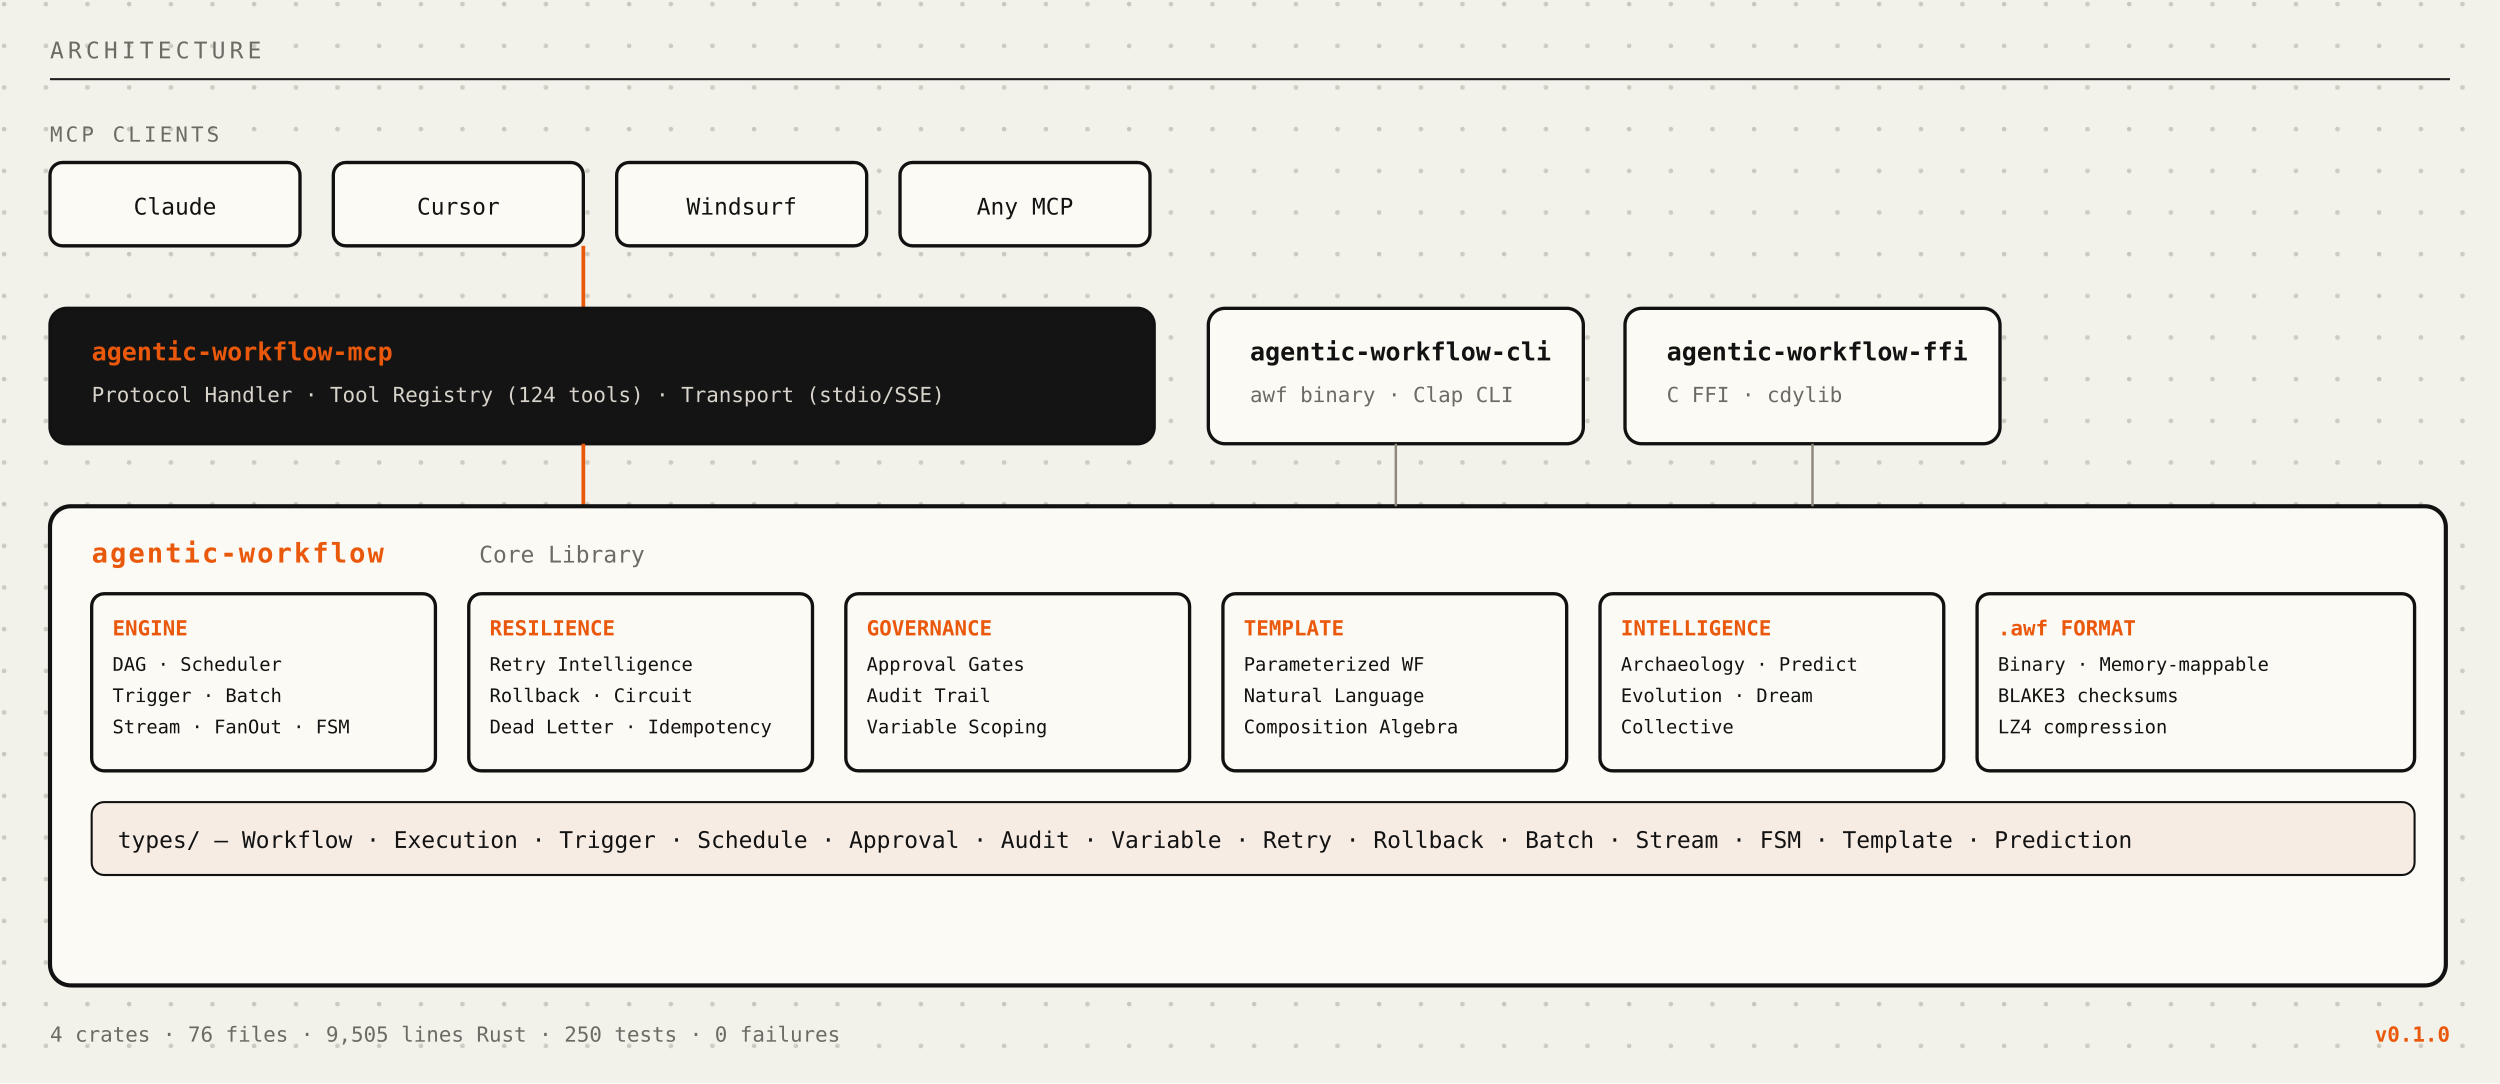
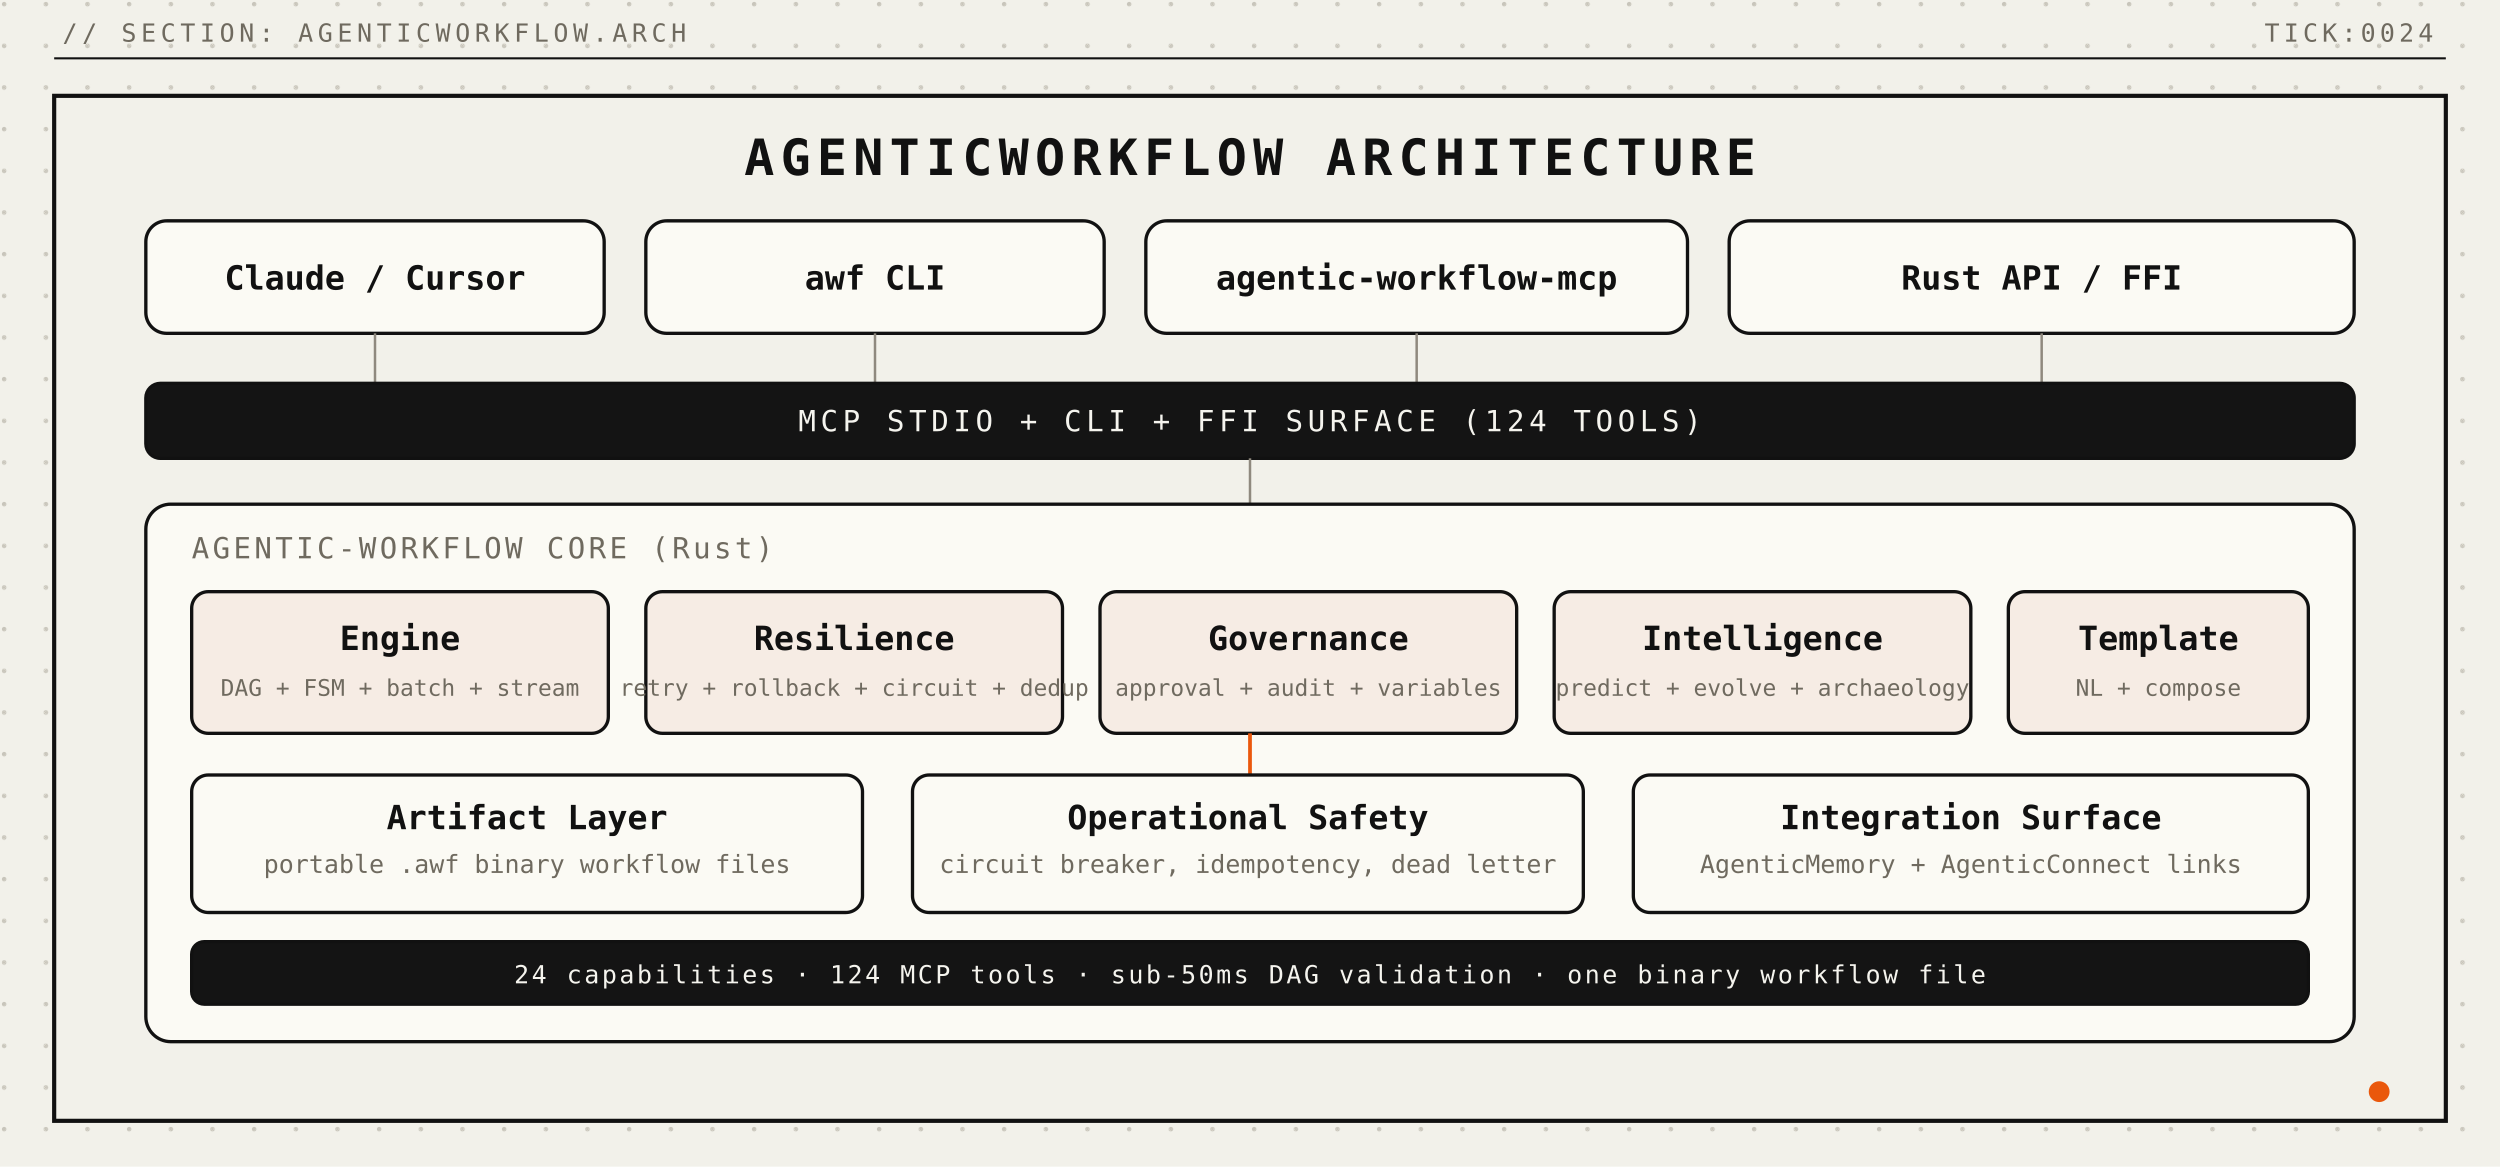
- <svg xmlns="http://www.w3.org/2000/svg" viewBox="0 0 1200 520" width="1200" height="520">
+ <svg xmlns="http://www.w3.org/2000/svg" viewBox="0 0 1200 560" role="img" aria-label="AgenticWorkflow architecture in Agentra Labs design system">
  <defs>
    <pattern id="dotgrid" width="20" height="20" patternUnits="userSpaceOnUse">
      <circle cx="2" cy="2" r="1.1" fill="#c8c5bb" />
    </pattern>
    <style>
-       .mono { font-family: 'IBM Plex Mono', 'JetBrains Mono', monospace; }
-       .ink { fill: #121212; }
-       .muted { fill: #6d6a63; }
-       .accent { fill: #ea580c; }
-       .card { fill: #fbfaf4; stroke: #111111; stroke-width: 1.6; }
-       .card-dark { fill: #141414; stroke: #111111; stroke-width: 1.6; }
-       .wire { stroke: #8f897e; stroke-width: 1.2; fill: none; }
-       .wire-accent { stroke: #ea580c; stroke-width: 1.8; fill: none; }
+       .mono { font-family:'IBM Plex Mono','JetBrains Mono',monospace; }
+       .ink { fill:#111111; }
+       .muted { fill:#6f6a5f; }
+       .accent { fill:#ea580c; }
+       .panel { fill:#f2f1ea; stroke:#111111; stroke-width:2; }
+       .card { fill:#fbfaf4; stroke:#111111; stroke-width:1.6; }
+       .card-accent { fill:#f6ece4; stroke:#111111; stroke-width:1.6; }
+       .card-dark { fill:#141414; stroke:#111111; stroke-width:1.6; }
+       .wire-soft { stroke:#8f897e; stroke-width:1.2; }
+       .wire-accent { stroke:#ea580c; stroke-width:1.8; }
    </style>
  </defs>
-   <rect width="1200" height="520" fill="#f2f1ea" />
-   <rect width="1200" height="520" fill="url(#dotgrid)" />
-   <text x="24" y="28" class="mono muted" font-size="11" letter-spacing="2">ARCHITECTURE</text>
-   <line x1="24" y1="38" x2="1176" y2="38" stroke="#1f1f1f" stroke-width="1" />
-   <text x="24" y="68" class="mono muted" font-size="10" letter-spacing="1.5">MCP CLIENTS</text>
-   <rect x="24" y="78" width="120" height="40" class="card" rx="6" />
-   <text x="84" y="103" class="mono ink" font-size="11" text-anchor="middle">Claude</text>
-   <rect x="160" y="78" width="120" height="40" class="card" rx="6" />
-   <text x="220" y="103" class="mono ink" font-size="11" text-anchor="middle">Cursor</text>
-   <rect x="296" y="78" width="120" height="40" class="card" rx="6" />
-   <text x="356" y="103" class="mono ink" font-size="11" text-anchor="middle">Windsurf</text>
-   <rect x="432" y="78" width="120" height="40" class="card" rx="6" />
-   <text x="492" y="103" class="mono ink" font-size="11" text-anchor="middle">Any MCP</text>
-   <line x1="280" y1="118" x2="280" y2="148" class="wire-accent" />
-   <rect x="24" y="148" width="530" height="65" class="card-dark" rx="8" />
-   <text x="44" y="173" class="mono accent" font-size="12" font-weight="700">agentic-workflow-mcp</text>
-   <text x="44" y="193" class="mono" fill="#d8d4cb" font-size="10">Protocol Handler · Tool Registry (124 tools) · Transport (stdio/SSE)</text>
-   <line x1="280" y1="213" x2="280" y2="243" class="wire-accent" />
-   <rect x="24" y="243" width="1150" height="230" fill="#fbfaf4" stroke="#111111" stroke-width="2" rx="10" />
-   <text x="44" y="270" class="mono accent" font-size="13" font-weight="700" letter-spacing="1">agentic-workflow</text>
-   <text x="230" y="270" class="mono muted" font-size="11">Core Library</text>
-   <rect x="44" y="285" width="165" height="85" class="card" rx="6" />
-   <text x="54" y="305" class="mono accent" font-size="10" font-weight="700">ENGINE</text>
-   <text x="54" y="322" class="mono ink" font-size="9">DAG · Scheduler</text>
-   <text x="54" y="337" class="mono ink" font-size="9">Trigger · Batch</text>
-   <text x="54" y="352" class="mono ink" font-size="9">Stream · FanOut · FSM</text>
-   <rect x="225" y="285" width="165" height="85" class="card" rx="6" />
-   <text x="235" y="305" class="mono accent" font-size="10" font-weight="700">RESILIENCE</text>
-   <text x="235" y="322" class="mono ink" font-size="9">Retry Intelligence</text>
-   <text x="235" y="337" class="mono ink" font-size="9">Rollback · Circuit</text>
-   <text x="235" y="352" class="mono ink" font-size="9">Dead Letter · Idempotency</text>
-   <rect x="406" y="285" width="165" height="85" class="card" rx="6" />
-   <text x="416" y="305" class="mono accent" font-size="10" font-weight="700">GOVERNANCE</text>
-   <text x="416" y="322" class="mono ink" font-size="9">Approval Gates</text>
-   <text x="416" y="337" class="mono ink" font-size="9">Audit Trail</text>
-   <text x="416" y="352" class="mono ink" font-size="9">Variable Scoping</text>
-   <rect x="587" y="285" width="165" height="85" class="card" rx="6" />
-   <text x="597" y="305" class="mono accent" font-size="10" font-weight="700">TEMPLATE</text>
-   <text x="597" y="322" class="mono ink" font-size="9">Parameterized WF</text>
-   <text x="597" y="337" class="mono ink" font-size="9">Natural Language</text>
-   <text x="597" y="352" class="mono ink" font-size="9">Composition Algebra</text>
-   <rect x="768" y="285" width="165" height="85" class="card" rx="6" />
-   <text x="778" y="305" class="mono accent" font-size="10" font-weight="700">INTELLIGENCE</text>
-   <text x="778" y="322" class="mono ink" font-size="9">Archaeology · Predict</text>
-   <text x="778" y="337" class="mono ink" font-size="9">Evolution · Dream</text>
-   <text x="778" y="352" class="mono ink" font-size="9">Collective</text>
-   <rect x="949" y="285" width="210" height="85" class="card" rx="6" />
-   <text x="959" y="305" class="mono accent" font-size="10" font-weight="700">.awf FORMAT</text>
-   <text x="959" y="322" class="mono ink" font-size="9">Binary · Memory-mappable</text>
-   <text x="959" y="337" class="mono ink" font-size="9">BLAKE3 checksums</text>
-   <text x="959" y="352" class="mono ink" font-size="9">LZ4 compression</text>
-   <rect x="44" y="385" width="1115" height="35" fill="#f6ece4" stroke="#111111" stroke-width="1" rx="6" />
-   <text x="540" y="407" class="mono ink" font-size="11" text-anchor="middle">types/ — Workflow · Execution · Trigger · Schedule · Approval · Audit · Variable · Retry · Rollback · Batch · Stream · FSM · Template · Prediction</text>
-   <rect x="580" y="148" width="180" height="65" class="card" rx="8" />
-   <text x="600" y="173" class="mono ink" font-size="12" font-weight="700">agentic-workflow-cli</text>
-   <text x="600" y="193" class="mono muted" font-size="10">awf binary · Clap CLI</text>
-   <rect x="780" y="148" width="180" height="65" class="card" rx="8" />
-   <text x="800" y="173" class="mono ink" font-size="12" font-weight="700">agentic-workflow-ffi</text>
-   <text x="800" y="193" class="mono muted" font-size="10">C FFI · cdylib</text>
-   <line x1="670" y1="213" x2="670" y2="243" class="wire" />
-   <line x1="870" y1="213" x2="870" y2="243" class="wire" />
-   <text x="24" y="500" class="mono muted" font-size="10">4 crates · 76 files · 9,505 lines Rust · 250 tests · 0 failures</text>
-   <text x="1176" y="500" class="mono accent" font-size="10" text-anchor="end" font-weight="700">v0.1.0</text>
+   <rect width="1200" height="560" fill="#f2f1ea" />
+   <rect width="1200" height="560" fill="url(#dotgrid)" />
+   <line x1="26" y1="28" x2="1174" y2="28" stroke="#111111" />
+   <text x="30" y="20" class="mono muted" font-size="12" letter-spacing="2.2">// SECTION: AGENTICWORKFLOW.ARCH</text>
+   <text x="1168" y="20" text-anchor="end" class="mono muted" font-size="12" letter-spacing="2">TICK:0024</text>
+   <rect x="26" y="46" width="1148" height="492" class="panel" />
+   <text x="600" y="84" text-anchor="middle" class="mono ink" font-size="24" letter-spacing="3" font-weight="700">AGENTICWORKFLOW ARCHITECTURE</text>
+   <rect x="70" y="106" width="220" height="54" rx="10" class="card" />
+   <text x="180" y="139" text-anchor="middle" class="mono ink" font-size="16" font-weight="700">Claude / Cursor</text>
+   <rect x="310" y="106" width="220" height="54" rx="10" class="card" />
+   <text x="420" y="139" text-anchor="middle" class="mono ink" font-size="16" font-weight="700">awf CLI</text>
+   <rect x="550" y="106" width="260" height="54" rx="10" class="card" />
+   <text x="680" y="139" text-anchor="middle" class="mono ink" font-size="16" font-weight="700">agentic-workflow-mcp</text>
+   <rect x="830" y="106" width="300" height="54" rx="10" class="card" />
+   <text x="980" y="139" text-anchor="middle" class="mono ink" font-size="16" font-weight="700">Rust API / FFI</text>
+   <line x1="180" y1="160" x2="180" y2="184" class="wire-soft" />
+   <line x1="420" y1="160" x2="420" y2="184" class="wire-soft" />
+   <line x1="680" y1="160" x2="680" y2="184" class="wire-soft" />
+   <line x1="980" y1="160" x2="980" y2="184" class="wire-soft" />
+   <rect x="70" y="184" width="1060" height="36" rx="7" class="card-dark" />
+   <text x="600" y="207" text-anchor="middle" class="mono" fill="#f5f4ee" font-size="14" letter-spacing="2.2">MCP STDIO + CLI + FFI SURFACE (124 TOOLS)</text>
+   <line x1="600" y1="220" x2="600" y2="242" class="wire-soft" />
+   <rect x="70" y="242" width="1060" height="258" rx="12" class="card" />
+   <text x="92" y="268" class="mono muted" font-size="14" letter-spacing="1.6">AGENTIC-WORKFLOW CORE (Rust)</text>
+   <rect x="92" y="284" width="200" height="68" rx="8" class="card-accent" />
+   <text x="192" y="312" text-anchor="middle" class="mono ink" font-size="16" font-weight="700">Engine</text>
+   <text x="192" y="334" text-anchor="middle" class="mono muted" font-size="11">DAG + FSM + batch + stream</text>
+   <rect x="310" y="284" width="200" height="68" rx="8" class="card-accent" />
+   <text x="410" y="312" text-anchor="middle" class="mono ink" font-size="16" font-weight="700">Resilience</text>
+   <text x="410" y="334" text-anchor="middle" class="mono muted" font-size="11">retry + rollback + circuit + dedup</text>
+   <rect x="528" y="284" width="200" height="68" rx="8" class="card-accent" />
+   <text x="628" y="312" text-anchor="middle" class="mono ink" font-size="16" font-weight="700">Governance</text>
+   <text x="628" y="334" text-anchor="middle" class="mono muted" font-size="11">approval + audit + variables</text>
+   <rect x="746" y="284" width="200" height="68" rx="8" class="card-accent" />
+   <text x="846" y="312" text-anchor="middle" class="mono ink" font-size="16" font-weight="700">Intelligence</text>
+   <text x="846" y="334" text-anchor="middle" class="mono muted" font-size="11">predict + evolve + archaeology</text>
+   <rect x="964" y="284" width="144" height="68" rx="8" class="card-accent" />
+   <text x="1036" y="312" text-anchor="middle" class="mono ink" font-size="16" font-weight="700">Template</text>
+   <text x="1036" y="334" text-anchor="middle" class="mono muted" font-size="11">NL + compose</text>
+   <line x1="600" y1="352" x2="600" y2="372" class="wire-accent" />
+   <rect x="92" y="372" width="322" height="66" rx="8" class="card" />
+   <text x="253" y="398" text-anchor="middle" class="mono ink" font-size="16" font-weight="700">Artifact Layer</text>
+   <text x="253" y="419" text-anchor="middle" class="mono muted" font-size="12">portable .awf binary workflow files</text>
+   <rect x="438" y="372" width="322" height="66" rx="8" class="card" />
+   <text x="599" y="398" text-anchor="middle" class="mono ink" font-size="16" font-weight="700">Operational Safety</text>
+   <text x="599" y="419" text-anchor="middle" class="mono muted" font-size="12">circuit breaker, idempotency, dead letter</text>
+   <rect x="784" y="372" width="324" height="66" rx="8" class="card" />
+   <text x="946" y="398" text-anchor="middle" class="mono ink" font-size="16" font-weight="700">Integration Surface</text>
+   <text x="946" y="419" text-anchor="middle" class="mono muted" font-size="12">AgenticMemory + AgenticConnect links</text>
+   <rect x="92" y="452" width="1016" height="30" rx="6" class="card-dark" />
+   <text x="600" y="472" text-anchor="middle" class="mono" fill="#f5f4ee" font-size="12" letter-spacing="1.2">24 capabilities · 124 MCP tools · sub-50ms DAG validation · one binary workflow file</text>
+   <circle cx="1142" cy="524" r="5" class="accent" />
</svg>
